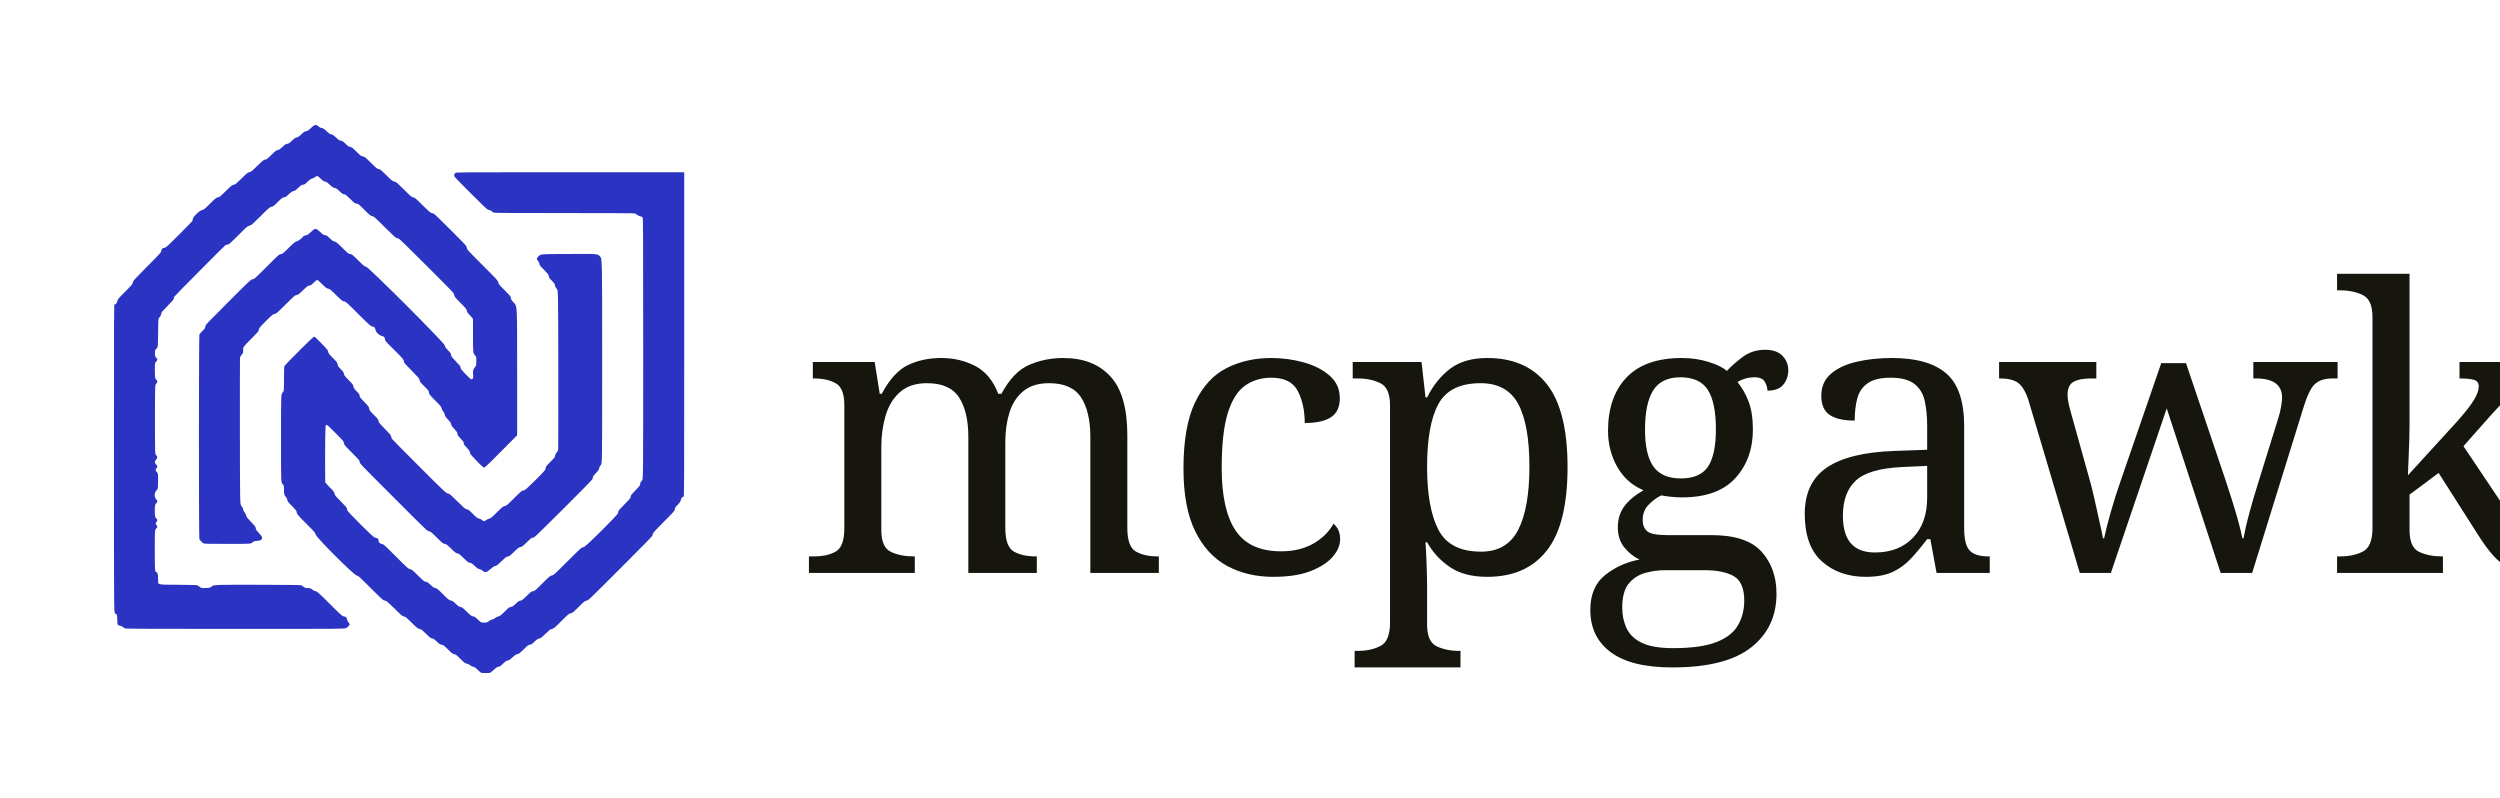
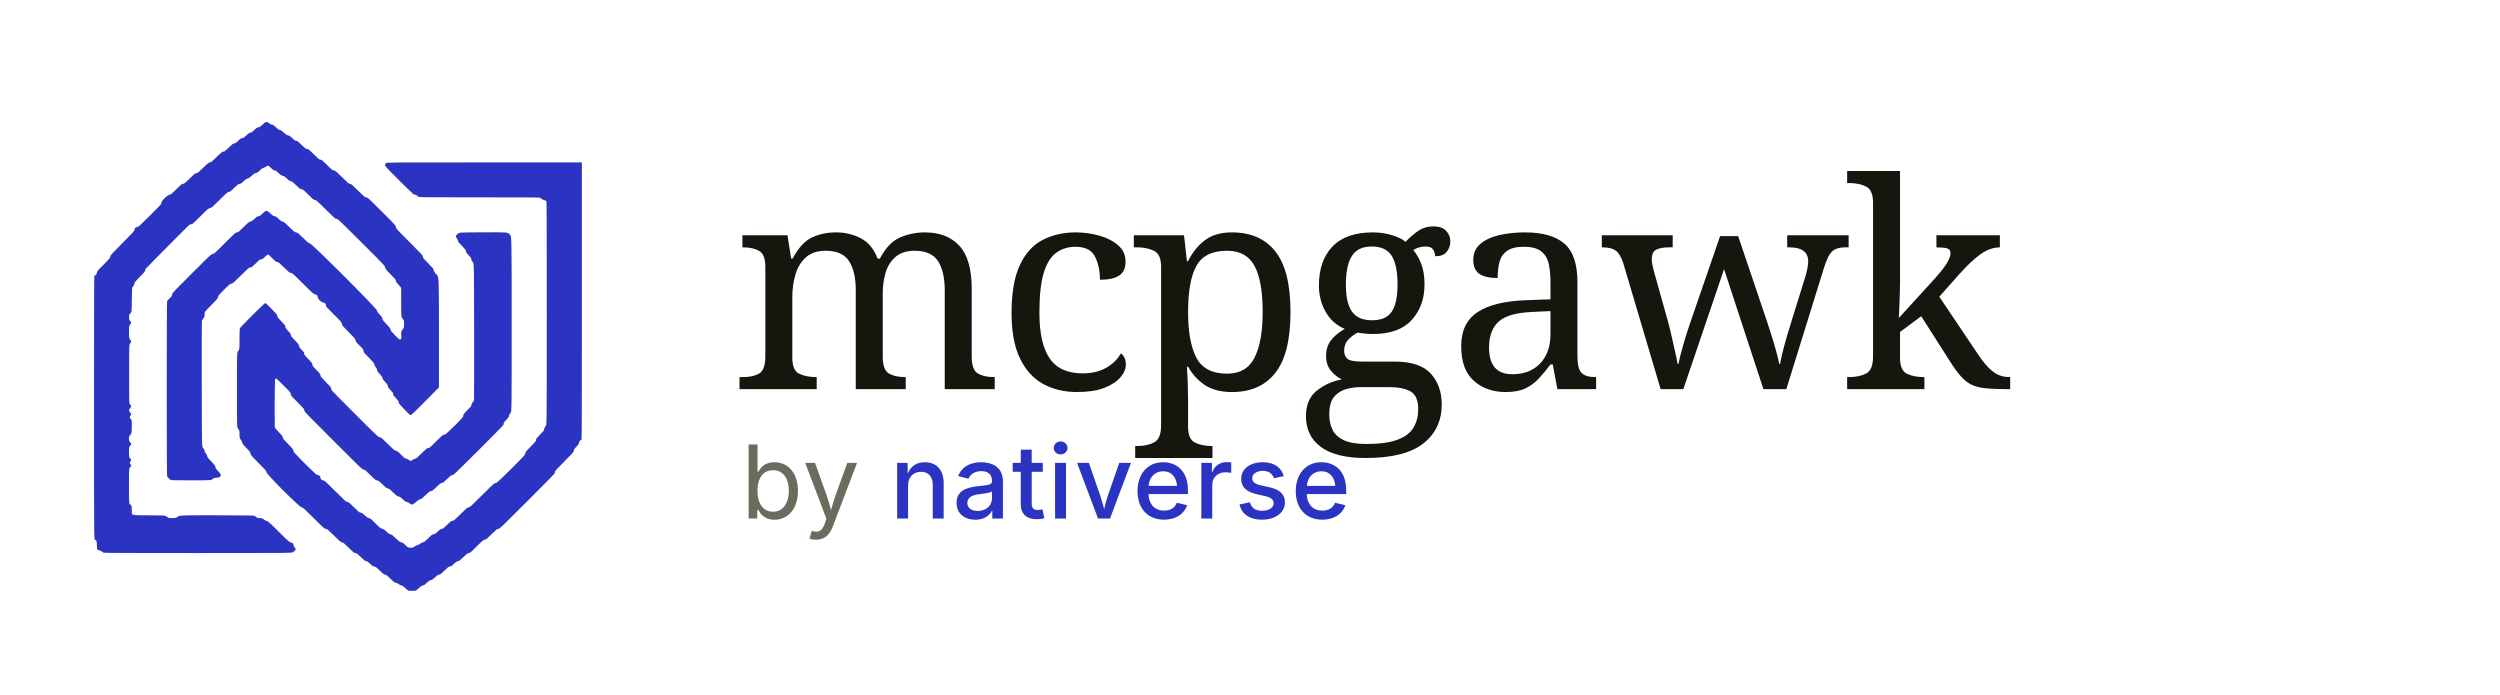
- <svg xmlns="http://www.w3.org/2000/svg" viewBox="0 0 470 150" role="img" aria-label="mcpgawk">
-   <g transform="translate(15,15) scale(0.0698)">
+ <svg xmlns="http://www.w3.org/2000/svg" viewBox="0 0 540 150" role="img" aria-label="mcpgawk by nativerse">
+   <g transform="translate(14,18) scale(0.0686)">
    <path fill="#2A33C2" fill-rule="evenodd" d="M1080.5 1596.85 C1079.4 1596.24 1075.35 1592.68 1071.5 1588.92 C1065.75 1583.32 1063.63 1581.9 1059.62 1581.01 C1056.66 1580.36 1053.2 1578.61 1050.81 1576.57 C1048.13 1574.27 1045.4 1572.99 1042.19 1572.51 C1037.87 1571.87 1036.55 1570.87 1025.46 1559.91 C1014.58 1549.16 1012.96 1547.93 1008.66 1547.13 C1004.37 1546.33 1002.71 1545.07 991.69 1534.27 C980.3 1523.09 979.16 1522.25 974.58 1521.56 C970.23 1520.91 968.76 1519.95 961.59 1513.08 C954.77 1506.55 952.8 1505.22 949.08 1504.63 C945.15 1504 943.35 1502.63 932.55 1492.05 C922.42 1482.13 919.77 1480.05 916.46 1479.45 C910.27 1478.33 909.44 1477.7 892.98 1461.43 C878.7 1447.33 877.1 1446.04 872.98 1445.41 C868.79 1444.77 867.16 1443.4 848 1424.44 C833.56 1410.15 826.61 1403.96 824.5 1403.49 C822.85 1403.12 820.15 1402.41 818.5 1401.91 C816.52 1401.32 804.43 1389.93 783.03 1368.53 C751.55 1337.04 750.41 1336.02 745.5 1335 C737.6 1333.36 636.54 1232.3 635.12 1224.61 C634.24 1219.93 633.18 1218.69 610.15 1195.61 C586.8 1172.21 584 1168.74 584 1163.27 C584 1161.3 581.11 1157.76 571.89 1148.43 C560.89 1137.3 559.69 1135.73 558.88 1131.37 C558.3 1128.27 556.95 1125.5 555.05 1123.54 C550.78 1119.11 550 1116.1 550 1104 C550 1093.12 550 1093.12 546 1088.5 C542 1083.88 542 1083.88 542 965.58 C542 847.28 542 847.28 546 842.74 C550 838.19 550 838.19 550 806.16 C550 788.07 550.42 773.03 550.96 771.6 C552.49 767.59 628.36 692 630.87 692 C633.28 692 633.65 692.34 653.45 712.69 C667 726.61 668.31 728.27 669.13 732.65 C669.93 736.96 671.16 738.58 681.88 749.46 C693.03 760.78 693.78 761.8 694.46 766.47 C695.11 770.93 695.99 772.26 702.99 779.47 C709.66 786.34 710.89 788.15 711.49 792 C712.13 796.05 713.39 797.7 724.02 808.51 C731.37 815.98 736.06 821.55 736.42 823.26 C736.74 824.77 737.26 827.22 737.57 828.71 C737.89 830.24 741.28 834.6 745.29 838.66 C752.89 846.35 753.82 847.83 753.93 852.38 C753.99 854.68 756.51 857.82 766.36 867.88 C778.03 879.8 778.76 880.78 779.45 885.5 C780.13 890.22 780.83 891.16 791.81 902.2 C803.93 914.39 804.81 915.62 804.93 920.41 C804.99 922.78 807.99 926.34 821.41 939.91 C835.59 954.25 837.91 957.04 838.54 960.5 C838.94 962.7 839.72 965.4 840.28 966.5 C840.83 967.6 873.74 1000.96 913.41 1040.64 C987.66 1114.89 987.74 1114.97 994.92 1114.99 C995.71 1115 1005.61 1124.19 1016.92 1135.42 C1030.61 1149 1038.42 1156.03 1040.25 1156.42 C1041.76 1156.74 1044.04 1157.21 1045.3 1157.47 C1046.57 1157.73 1052.31 1162.7 1058.05 1168.53 C1068.95 1179.58 1071.29 1181.29 1076.87 1182.36 C1078.72 1182.71 1081.77 1184.35 1083.65 1186 C1087.91 1189.74 1089.77 1189.76 1094.35 1186.12 C1096.34 1184.54 1100.11 1182.71 1102.73 1182.06 C1106.97 1181.01 1109.29 1179.1 1123.52 1164.99 C1138.12 1150.5 1139.93 1149.04 1143.93 1148.4 C1149.01 1147.58 1150.69 1146.15 1174.02 1122.73 C1184.11 1112.61 1190.5 1106.95 1192.27 1106.58 C1193.77 1106.26 1196.24 1105.74 1197.75 1105.43 C1201.2 1104.72 1251.57 1054.99 1253.61 1050.28 C1254.37 1048.51 1255 1045.88 1255 1044.43 C1255 1042.41 1257.75 1039 1266.75 1029.84 C1273.21 1023.27 1278.67 1017.71 1278.87 1017.49 C1279.07 1017.27 1279.63 1014.99 1280.11 1012.43 C1280.69 1009.32 1282.14 1006.48 1284.44 1003.94 C1286.33 1001.84 1288.15 998.63 1288.48 996.81 C1288.8 994.99 1288.94 897.6 1288.79 780.4 C1288.5 567.3 1288.5 567.3 1284.78 563.17 C1282.73 560.91 1280.81 557.91 1280.53 556.53 C1280.24 555.14 1279.74 552.78 1279.43 551.29 C1279.11 549.76 1275.72 545.4 1271.71 541.34 C1264.11 533.65 1263.18 532.17 1263.07 527.62 C1263.01 525.32 1260.49 522.18 1250.64 512.12 C1239.32 500.56 1238.22 499.11 1237.6 494.9 C1237.12 491.67 1236.04 489.45 1233.96 487.46 C1229.93 483.6 1230.14 480.57 1234.75 476.28 C1242.67 468.92 1235.9 469.53 1312.95 469.18 C1397.85 468.78 1393.48 468.45 1401.13 475.89 C1407 481.6 1407 481.6 1407 757.66 C1407 1033.72 1407 1033.72 1403.5 1037.43 C1401.58 1039.47 1399.75 1042.35 1399.44 1043.82 C1399.13 1045.29 1398.64 1047.62 1398.36 1049 C1398.08 1050.38 1394.28 1055.16 1389.92 1059.63 C1384.21 1065.49 1382 1068.47 1382 1070.31 C1382 1071.72 1381.56 1074.02 1381.03 1075.42 C1379.57 1079.25 1226.48 1231.86 1223.48 1232.49 C1222.11 1232.77 1219.79 1233.26 1218.3 1233.57 C1216.66 1233.91 1210.9 1238.75 1203.55 1245.94 C1192.97 1256.31 1190.97 1257.83 1187.17 1258.47 C1182.48 1259.26 1179.57 1261.54 1165.63 1275.27 C1161.3 1279.53 1156.69 1283.24 1155.38 1283.51 C1154.07 1283.78 1151.79 1284.26 1150.3 1284.57 C1148.66 1284.91 1142.9 1289.75 1135.55 1296.94 C1124.98 1307.29 1122.97 1308.83 1119.18 1309.47 C1115.7 1310.06 1113.1 1311.75 1105.89 1318.1 C1094.83 1327.84 1091.45 1328.35 1084 1321.44 C1082.62 1320.16 1079.26 1318.61 1076.51 1318 C1072.33 1317.07 1070.3 1315.69 1063.94 1309.51 C1059.77 1305.45 1055.16 1301.88 1053.68 1301.56 C1052.21 1301.25 1049.79 1300.74 1048.3 1300.43 C1046.66 1300.09 1040.9 1295.25 1033.55 1288.06 C1022.8 1277.52 1021.02 1276.17 1017 1275.5 C1012.98 1274.83 1011.2 1273.48 1000.46 1262.96 C990.42 1253.12 987.77 1251.05 984.46 1250.45 C978.24 1249.33 977.41 1248.69 961 1232.41 C946.52 1218.05 945.18 1216.97 940.6 1216.11 C935.75 1215.21 934.65 1214.16 844.85 1124.34 C755.34 1034.81 754 1033.42 754 1029.56 C754 1025.81 753.15 1024.79 733.12 1004.57 C712.68 983.94 712.24 983.4 711.55 978.5 C710.87 973.58 710.5 973.14 688.6 951.25 C665.54 928.19 665.52 928.17 662.63 930.28 C661.03 931.45 660.32 997.61 660.99 1083.41 C660.99 1084.5 666.21 1090.59 673.11 1097.57 C684.15 1108.74 685.31 1110.26 686.13 1114.66 C686.97 1119.17 688.11 1120.58 702.96 1135.5 C713.47 1146.06 719.08 1152.43 719.44 1154.25 C719.75 1155.76 720.26 1158.24 720.58 1159.75 C721.4 1163.66 789.63 1231.65 793.62 1232.54 C802.68 1234.56 805 1236.6 805 1242.59 C805 1246.23 808.87 1249.56 814.04 1250.39 C818.27 1251.06 820.18 1252.76 851.5 1284.01 C883.49 1315.93 884.66 1316.96 889.6 1318.02 C894.38 1319.03 895.72 1320.12 910.6 1334.97 C920.99 1345.34 927.45 1351.04 929.25 1351.42 C930.76 1351.74 933.21 1352.25 934.68 1352.56 C936.16 1352.88 940.78 1356.45 944.97 1360.53 C951.43 1366.82 953.33 1368.09 957.63 1369.01 C962.35 1370.03 963.73 1371.15 978.08 1385.55 C992.97 1400.5 994.66 1401.74 1002.43 1403.47 C1004.17 1403.86 1008.47 1407.16 1013 1411.56 C1019.49 1417.88 1021.35 1419.13 1025.4 1419.88 C1029.7 1420.69 1031.32 1421.91 1041.83 1432.28 C1053.09 1443.38 1057.05 1445.97 1062.82 1445.99 C1063.55 1446 1067.91 1449.6 1072.5 1454 C1080.85 1462 1080.85 1462 1088.7 1462 C1096.26 1462 1096.75 1461.86 1101.69 1458.14 C1104.69 1455.89 1108.48 1454.02 1110.81 1453.65 C1113.2 1453.26 1116.44 1451.64 1118.89 1449.59 C1121.35 1447.54 1124.61 1445.9 1127.09 1445.48 C1131.43 1444.75 1135.08 1441.85 1148 1428.86 C1155.27 1421.56 1156.8 1420.57 1162.45 1419.55 C1165.54 1418.99 1168.05 1417.23 1173.99 1411.45 C1180.4 1405.21 1182.34 1403.91 1186.57 1403 C1191.07 1402.03 1192.81 1400.73 1203.81 1390.02 C1215.11 1379.04 1216.42 1378.06 1220.78 1377.44 C1225.3 1376.79 1226.35 1375.92 1246 1356.42 C1265.43 1337.14 1266.77 1336.02 1271.59 1334.99 C1276.54 1333.93 1277.69 1332.9 1313.06 1297.48 C1333.07 1277.45 1350.58 1260.62 1351.97 1260.08 C1353.36 1259.54 1356.3 1258.63 1358.5 1258.07 C1363.6 1256.77 1448.47 1172.47 1449.44 1167.75 C1449.75 1166.24 1450.26 1163.76 1450.58 1162.25 C1450.95 1160.45 1456.59 1154.05 1466.79 1143.81 C1482.93 1127.62 1483.81 1126.48 1483.93 1121.62 C1483.99 1119.32 1486.52 1116.17 1496.5 1106 C1505.94 1096.38 1509 1092.63 1509 1090.7 C1509 1086.74 1510.81 1082.82 1514.31 1079.19 C1517.5 1075.89 1517.5 1075.89 1517.5 723.98 C1517.5 404.41 1517.35 371.93 1515.92 370.49 C1515.05 369.62 1511.95 368.28 1509.03 367.51 C1506.11 366.74 1502.55 365.01 1501.11 363.68 C1499.67 362.34 1497.52 360.74 1496.32 360.12 C1494.72 359.3 1442.98 359 1305.5 359 C1165.6 359 1116.3 358.7 1114.68 357.85 C1113.48 357.22 1111.02 355.42 1109.22 353.85 C1107.41 352.28 1105.03 351 1103.93 351 C1102.83 351 1100.49 350.39 1098.72 349.65 C1094.95 348.07 1010.22 263.68 1008.88 260.18 C1007.65 256.94 1008.77 253.32 1011.75 250.98 C1014.25 249.02 1016.6 249 1321.13 249 L1628 249 L1628 686 C1628 1113.79 1627.96 1123 1626.11 1123 C1622.8 1123 1620.04 1126.26 1619.13 1131.25 C1618.27 1135.94 1615.71 1139.46 1606.44 1148.68 C1604.11 1151 1603.06 1153.15 1602.55 1156.68 C1601.86 1161.39 1601.2 1162.15 1572.98 1190.5 C1553.16 1210.42 1543.95 1220.36 1543.56 1222.25 C1543.25 1223.76 1542.76 1226.15 1542.47 1227.56 C1542.11 1229.25 1512.95 1259.07 1456.01 1315.96 C1370.08 1401.82 1370.08 1401.82 1364.79 1402.95 C1359.79 1404.02 1358.64 1404.94 1343.48 1419.99 C1328.9 1434.47 1327.07 1435.97 1323.1 1436.6 C1318.04 1437.41 1314.58 1440.24 1297.04 1457.98 C1279.64 1475.58 1275.97 1478.59 1270.97 1479.39 C1267.18 1479.99 1265.23 1481.49 1254.5 1492 C1243.77 1502.51 1241.82 1504.01 1238.03 1504.61 C1233.77 1505.29 1228.79 1508.93 1220.26 1517.59 C1217.88 1520.01 1215.78 1521.06 1212.26 1521.57 C1207.85 1522.21 1206.62 1523.13 1195.49 1534.09 C1184.68 1544.74 1182.99 1546.03 1178.49 1547 C1174.32 1547.91 1172.19 1549.32 1165.57 1555.57 C1161.2 1559.69 1156.59 1563.27 1155.32 1563.53 C1154.04 1563.79 1151.79 1564.25 1150.32 1564.56 C1148.84 1564.88 1144.22 1568.45 1140.03 1572.53 C1133.63 1578.76 1131.65 1580.1 1127.46 1581 C1123.36 1581.89 1121.21 1583.3 1115.05 1589.14 C1110.95 1593.02 1106.54 1596.61 1105.24 1597.1 C1101.92 1598.36 1082.92 1598.17 1080.5 1596.85 Z M121.5 1477.81 C120.4 1477.19 118.1 1475.47 116.39 1473.99 C114.65 1472.49 111.43 1471 109.12 1470.64 C101.91 1469.48 101 1467.71 100.99 1454.75 C100.97 1441.87 99.99 1438.95 95.24 1437.54 C92 1436.59 92 1436.59 92 1020.79 C92 613.79 92.04 605 93.89 605 C97.2 605 99.96 601.74 100.87 596.77 C101.89 591.18 102.97 589.9 125.67 567.32 C135.69 557.34 142.13 550.15 142.46 548.57 C142.76 547.15 143.25 544.76 143.56 543.25 C143.95 541.34 155.48 529.08 181.45 503 C217.79 466.49 218.8 465.38 219.43 460.87 C220.23 455.25 222.09 453.44 228 452.51 C232.3 451.84 234.08 450.23 267.76 416.66 C287.15 397.33 303.2 380.84 303.42 380.01 C303.64 379.18 304.11 376.81 304.46 374.75 C305.56 368.21 323.05 351.73 330.07 350.61 C334 349.98 335.94 348.4 350.95 333.59 C366.46 318.29 367.79 317.22 372.11 316.59 C376.41 315.96 377.78 314.88 392.11 300.82 C409.29 283.97 409.88 283.51 415.5 282.53 C418.97 281.92 421.62 279.73 435.5 265.96 C450.43 251.15 451.84 250.01 456.59 248.99 C461.32 247.98 462.82 246.78 477.97 231.94 C486.94 223.14 495.32 215.75 496.63 215.49 C497.93 215.22 500.21 214.74 501.7 214.43 C503.34 214.09 509.12 209.23 516.53 201.97 C527.25 191.46 529.18 190 532.99 189.39 C537.18 188.71 541.61 185.44 551.27 175.86 C553.12 174.02 555.59 172.88 558.75 172.41 C562.86 171.79 564.48 170.72 571.53 163.97 C578.2 157.58 580.35 156.12 583.91 155.52 C588.13 154.8 590.15 153.3 601.8 142.24 C604.09 140.06 606.52 138.89 609.78 138.41 C613.86 137.79 615.5 136.7 622.65 129.85 C632.66 120.27 635.91 119.58 643.01 125.51 C645.32 127.44 648.28 129.24 649.6 129.51 C650.92 129.78 653.21 130.25 654.68 130.56 C656.16 130.88 660.77 134.45 664.94 138.51 C671.29 144.68 673.34 146.07 677.5 147 C681.66 147.93 683.71 149.32 690.04 155.47 C695.95 161.23 698.46 162.99 701.55 163.55 C707.33 164.59 708.78 165.52 716.51 173.1 C722.42 178.9 724.26 180.11 728.31 180.87 C732.64 181.67 734.26 182.9 745.31 193.73 C756.78 204.98 757.82 205.75 762.51 206.45 C767.3 207.16 768.15 207.83 784 223.45 C799.21 238.44 800.85 239.77 804.98 240.41 C809.09 241.04 810.71 242.34 824.98 256.43 C841.46 272.72 842.27 273.34 848.5 274.45 C852.01 275.09 855.01 277.67 873.03 295.54 C892.22 314.58 893.85 315.95 898.03 316.59 C902.2 317.23 903.85 318.61 923 337.56 C937.44 351.85 944.39 358.04 946.5 358.51 C948.15 358.88 950.86 359.59 952.52 360.09 C954.55 360.7 969.63 375.14 998.66 404.25 C1041.78 447.5 1041.78 447.5 1042.47 452.5 C1043.15 457.5 1043.15 457.5 1084.68 499.12 C1125.03 539.56 1126.24 540.88 1127.12 545.6 C1127.96 550.13 1129.1 551.53 1144.51 567.04 C1157.41 580.02 1161 584.2 1161 586.25 C1161 591 1163.05 594.41 1170.57 602.14 C1178 609.77 1178 609.77 1178 783.6 L1178 957.43 L1135.75 1000.01 C1092.57 1043.53 1090.16 1045.71 1087.19 1044.08 C1083.1 1041.83 1052.12 1009.37 1051.58 1006.75 C1051.26 1005.24 1050.75 1002.82 1050.45 1001.37 C1050.15 999.93 1046.32 995.01 1041.95 990.45 C1034.95 983.14 1034 981.71 1034 978.45 C1034 975.19 1033.08 973.81 1026.08 966.63 C1021.5 961.93 1017.91 957.34 1017.58 955.75 C1017.26 954.24 1016.75 951.79 1016.44 950.32 C1016.12 948.84 1012.54 944.21 1008.44 940 C1002.13 933.52 1000.87 931.65 1000.12 927.63 C999.37 923.59 998.11 921.73 991.68 915.12 C987.5 910.83 983.88 906.17 983.56 904.68 C983.25 903.21 982.78 900.92 982.51 899.6 C982.24 898.28 980.5 895.39 978.65 893.17 C976.52 890.63 975.03 887.55 974.59 884.82 C973.97 880.9 972.4 878.98 957.58 864 C941.8 848.06 941.22 847.33 940.54 842.5 C939.86 837.77 939.19 836.86 928.19 825.8 C916.06 813.6 915.19 812.38 915.07 807.57 C915.01 805.14 911.46 801.08 894 783.5 C877.04 766.42 873 761.83 873 759.64 C873 754.11 869.65 749.97 847.11 727.71 C823.51 704.41 822 702.69 822 699.02 C822 694.15 819.29 691.2 813.76 690.05 C806.24 688.49 797.42 679.96 796.42 673.29 C795.67 668.28 793.11 665 789.97 665 C784.97 665 779.8 660.58 750 630.79 C716.98 597.78 716.88 597.69 710.5 596.54 C707.05 595.91 704.24 593.59 690 579.54 C674.58 564.32 673.2 563.22 668.92 562.59 C664.72 561.98 663.37 560.96 652.92 550.46 C646.22 543.74 640.71 539 639.58 539 C638.51 539 634.18 542.37 629.94 546.5 C624.43 551.86 621.5 554 619.68 554 C615.06 554 612.63 555.72 600.72 567.36 C589.87 577.98 588.57 578.94 584.22 579.56 C579.66 580.22 578.64 581.1 554.5 605.01 C531.31 627.99 529.18 629.84 525.14 630.5 C520.14 631.32 517.91 633.2 496.79 654.48 C484.06 667.3 483.03 668.62 482.41 672.89 C481.78 677.27 480.71 678.55 460.88 698.57 C440 719.65 440 719.65 440 727.76 C440 735.78 439.95 735.93 436.04 740.45 C433.87 742.96 431.83 746.48 431.51 748.26 C431.19 750.04 431.06 839.75 431.21 947.6 C431.5 1143.7 431.5 1143.7 435.22 1147.83 C437.27 1150.09 439.19 1153.09 439.47 1154.47 C439.76 1155.86 440.22 1158.08 440.49 1159.4 C440.76 1160.72 442.5 1163.61 444.35 1165.83 C446.45 1168.33 447.98 1171.46 448.4 1174.09 C448.99 1177.8 450.56 1179.84 460.97 1190.47 C468.23 1197.88 473.09 1203.66 473.43 1205.3 C473.74 1206.79 474.25 1209.18 474.55 1210.63 C474.85 1212.07 478.68 1216.99 483.05 1221.55 C491.9 1230.79 492.88 1233.71 488.73 1238.52 C486.72 1240.86 485.54 1241.22 478.1 1241.73 C470.89 1242.23 469.29 1242.68 466.61 1245.01 C460.67 1250.16 462.93 1250 397.52 1250 C346.28 1250 335.45 1249.76 333.2 1248.58 C330.08 1246.95 323.75 1240.51 322.12 1237.32 C320.49 1234.13 320.52 688.77 322.16 685.68 C322.79 684.48 326.34 680.54 330.04 676.92 C336.81 670.29 337.34 669.4 338.41 662.99 C338.92 659.96 347.37 651.11 399.75 598.78 C457.9 540.68 460.69 538.05 464.88 537.39 C470.41 536.52 471.01 535.98 507.67 499.32 C536.26 470.72 536.93 470.13 541.67 469.45 C546.27 468.79 547.26 468 562.59 452.83 C577.13 438.44 579.16 436.78 583.78 435.56 C588.52 434.31 601 425.06 601 422.8 C601 421.62 606.18 419.25 610.52 418.43 C613.6 417.85 616.28 415.95 622.66 409.84 C634.06 398.93 635.81 398.93 647.42 409.87 C654.73 416.76 656.37 417.83 660.55 418.46 C664.74 419.08 666.32 420.12 673.46 426.96 C680.3 433.52 682.31 434.88 686.05 435.5 C690.1 436.18 691.97 437.69 707 452.48 C722.85 468.06 723.7 468.73 728.5 469.45 C733.31 470.16 734.13 470.82 750 486.48 C765.22 501.5 766.85 502.82 771 503.47 C778.24 504.61 981.71 708.08 983.12 715.59 C983.91 719.82 985.04 721.5 991.45 727.99 C995.78 732.37 999.11 736.65 999.44 738.25 C999.75 739.76 1000.26 742.21 1000.57 743.7 C1000.91 745.34 1005.75 751.1 1012.94 758.45 C1023.45 769.18 1024.83 770.99 1025.5 774.98 C1026.17 778.98 1027.61 780.87 1038.84 792.48 C1053.19 807.31 1055.25 808.65 1058.18 805.03 C1059.93 802.87 1060.07 801.68 1059.46 794.32 C1058.54 783.31 1059.33 779.9 1064.04 774.45 C1068 769.88 1068 769.88 1068 757.94 C1068 746.01 1068 746.01 1064.54 742.18 C1059.09 736.14 1059.1 736.27 1059.09 690.31 C1059.09 666.77 1059.06 646.43 1059.04 645.13 C1059.01 643.55 1056.36 640.03 1051.11 634.63 C1044.36 627.68 1043.11 625.85 1042.49 622 C1041.82 617.86 1040.46 616.17 1025.51 601 C1009.87 585.11 1009.23 584.31 1008.53 579.5 C1007.8 574.5 1007.8 574.5 934.55 501.31 C884.6 451.4 860.46 427.94 858.65 427.56 C857.19 427.25 854.76 426.74 853.25 426.43 C851.37 426.04 841.3 416.71 821.5 397.03 C794.42 370.11 792.21 368.16 788.14 367.5 C783.28 366.71 781.24 365.02 761.97 345.79 C751.17 335.02 750.14 334.25 745.5 333.55 C740.88 332.86 739.77 332.04 728.47 320.97 C721.11 313.76 715.34 308.91 713.7 308.57 C712.21 308.26 709.99 307.79 708.75 307.54 C707.51 307.28 703.35 303.91 699.5 300.05 C692.91 293.44 690.69 292.12 683.58 290.53 C681.91 290.16 677.62 286.96 673.58 283.07 C665.7 275.5 663.37 274 659.45 274 C657.47 274 654.77 272.05 649.06 266.5 C640.47 258.14 639.03 257.71 633.86 261.97 C631.88 263.6 628.38 265.35 626.09 265.87 C622.16 266.75 618.61 269.47 608.73 279.17 C606.9 280.97 604.38 282.12 601.25 282.59 C597.14 283.21 595.52 284.28 588.38 291.12 C581.59 297.62 579.48 299.06 575.94 299.62 C571.82 300.28 567.33 303.61 557.73 313.14 C555.86 314.99 553.43 316.11 550.23 316.57 C545.86 317.21 544.59 318.15 533.49 329.09 C522.59 339.83 521.02 341.02 516.4 342.01 C511.54 343.05 510.22 344.18 486.77 367.48 C465.4 388.72 461.73 391.96 458.36 392.56 C452.11 393.69 451.57 394.15 426.5 419.09 C403.71 441.77 402.26 443.02 397.7 443.87 C395.07 444.36 392.72 444.93 392.48 445.13 C385.18 451.53 254.52 583.22 253.9 584.82 C253.4 586.09 253 588.3 253 589.72 C253 591.73 249.31 596.04 236.59 608.91 C222.41 623.25 220.09 626.04 219.46 629.5 C218.55 634.52 217.45 636.76 214.13 640.31 C211.5 643.13 211.5 643.13 211 681.52 C210.5 719.91 210.5 719.91 206.5 724 C202.5 728.1 202.5 728.1 202.5 736.49 C202.5 744.61 202.61 745 205.75 748.24 C209.62 752.24 209.85 754.85 206.58 757.92 C202.27 761.97 201.86 764.5 202.19 784.69 C202.5 803.67 202.5 803.67 205.75 807.37 C209.83 812.01 209.83 813.99 205.75 818.63 C202.5 822.33 202.5 822.33 202.5 915.11 C202.5 1007.89 202.5 1007.89 205.75 1011.24 C209.89 1015.51 209.84 1017.8 205.5 1023 C201.1 1028.26 201.1 1030.74 205.5 1036 C209.67 1040.99 209.78 1042.12 206.5 1046.41 C203.29 1050.62 203.36 1051.75 207.03 1056 C211.13 1060.75 211.17 1061.02 210.81 1082.77 C210.5 1101.91 210.5 1101.91 206.53 1105.97 C200.03 1112.62 200.22 1125.36 206.9 1131.41 C209.58 1133.84 209.58 1137.16 206.9 1139.59 C202.63 1143.46 202 1146.2 202 1161 C202 1175.8 202.63 1178.54 206.9 1182.41 C209.63 1184.88 209.55 1186.21 206.37 1191.02 C203.73 1195 203.73 1195 206.37 1198.81 C209.55 1203.4 209.65 1205.1 206.9 1207.59 C201.95 1212.07 202 1211.45 202 1267.05 C202 1320.69 202.37 1326 206.13 1326 C209.23 1326 210.99 1332.61 211 1344.21 C211 1361.44 205.05 1359.69 265.38 1360.15 C311.47 1360.5 315.84 1360.68 318.07 1362.3 C328.35 1369.77 326.44 1369.18 339.05 1368.82 C350.6 1368.5 350.6 1368.5 354.86 1364.85 C360.63 1359.91 365.93 1359.73 493.54 1360.16 C589.56 1360.48 595.73 1360.61 598.04 1362.28 C599.4 1363.26 602.03 1365.18 603.9 1366.53 C606.67 1368.55 608.48 1369 613.71 1369 C620.65 1369 622.74 1369.76 627.78 1374.15 C629.59 1375.72 631.97 1377 633.07 1377 C638 1377 643.32 1381.57 673.51 1411.76 C705.69 1443.95 708.12 1445.96 714.68 1445.99 C716.64 1446 720 1451.09 720 1454.04 C720 1455.74 721.35 1458.43 723.5 1461 C725.42 1463.3 727 1465.76 727 1466.46 C727 1468.4 723.14 1472.89 718.69 1476.11 C714.7 1479 714.7 1479 419.1 1478.97 C201.6 1478.95 122.97 1478.64 121.5 1477.81 Z" />
  </g>
-   <text x="150" y="79" dominant-baseline="central" font-family="Sentient, 'Sentient-Fallback', Georgia, 'Iowan Old Style', serif" font-size="74" font-weight="500" letter-spacing="-1.5" fill="#16160F">mcpgawk</text>
+   <text x="158" y="60" dominant-baseline="central" font-family="Sentient, Georgia, 'Iowan Old Style', serif" font-size="62" font-weight="500" letter-spacing="-1.5" fill="#16160F">mcpgawk</text>
+   <text x="160" y="112" font-family="Supreme, -apple-system, BlinkMacSystemFont, sans-serif" font-size="22" letter-spacing="0.3" fill="#6B6B5E">by <tspan fill="#2A33C2" font-weight="500">nativerse</tspan>
+   </text>
</svg>
